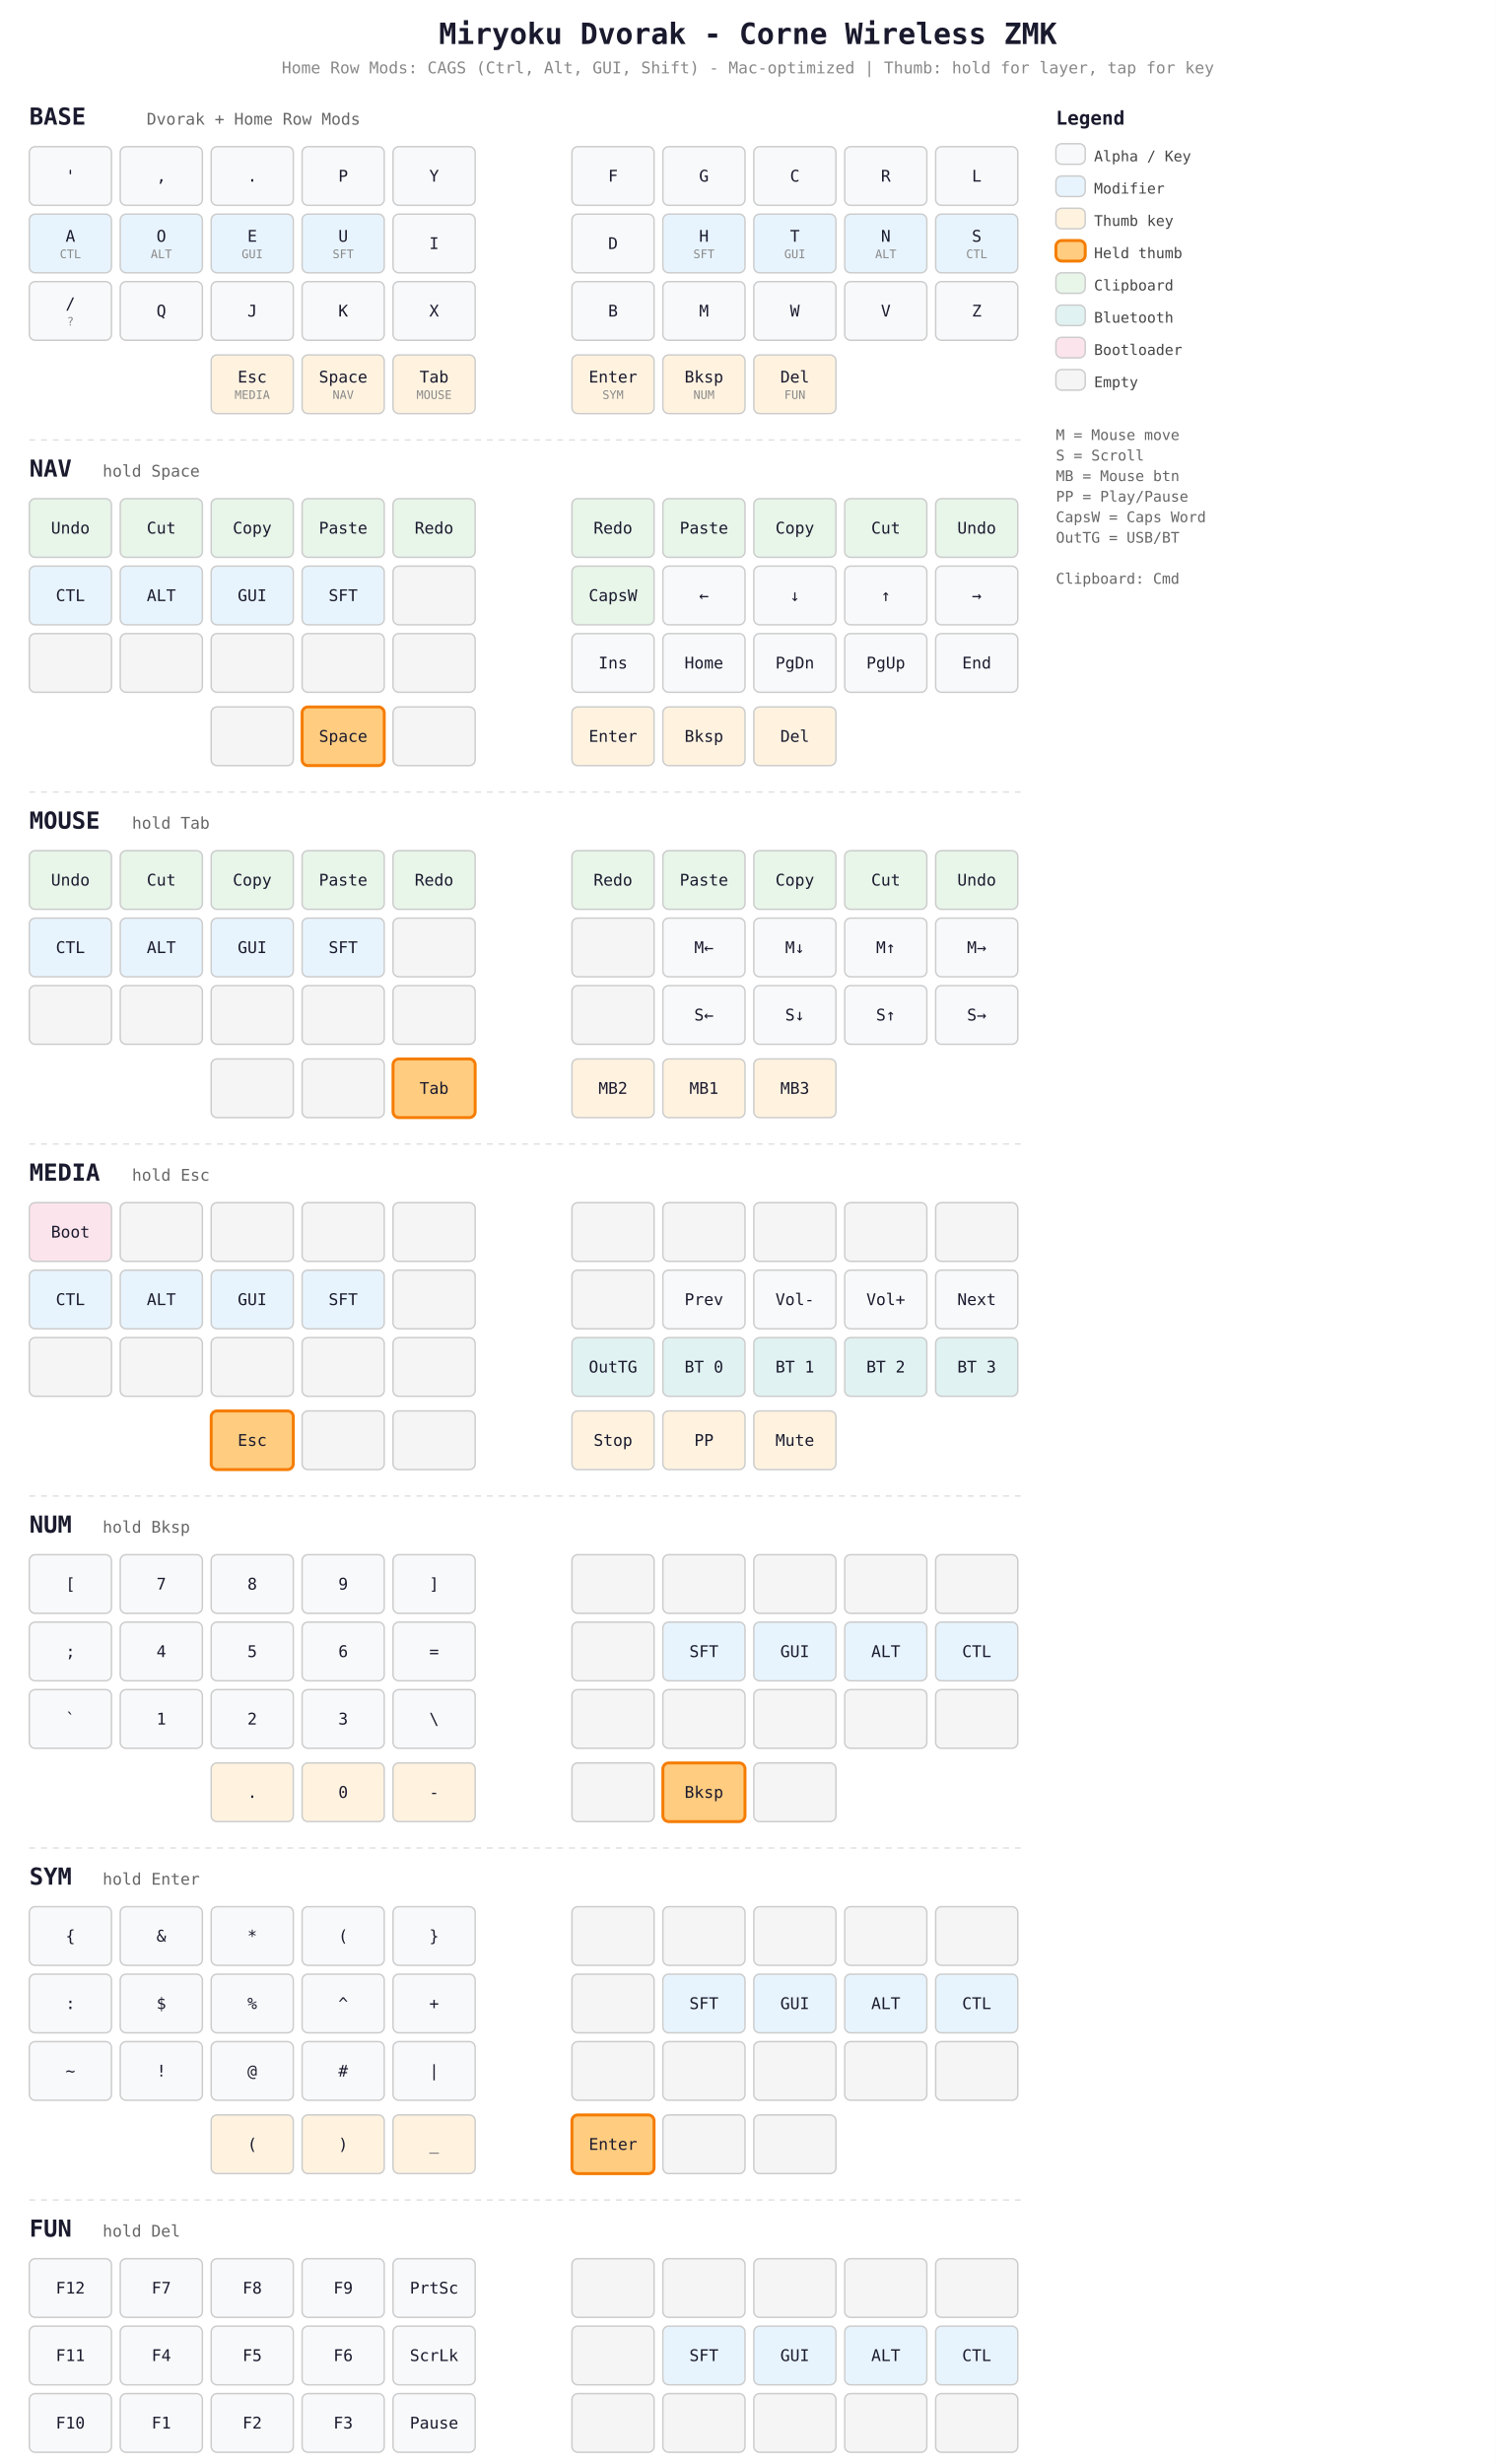
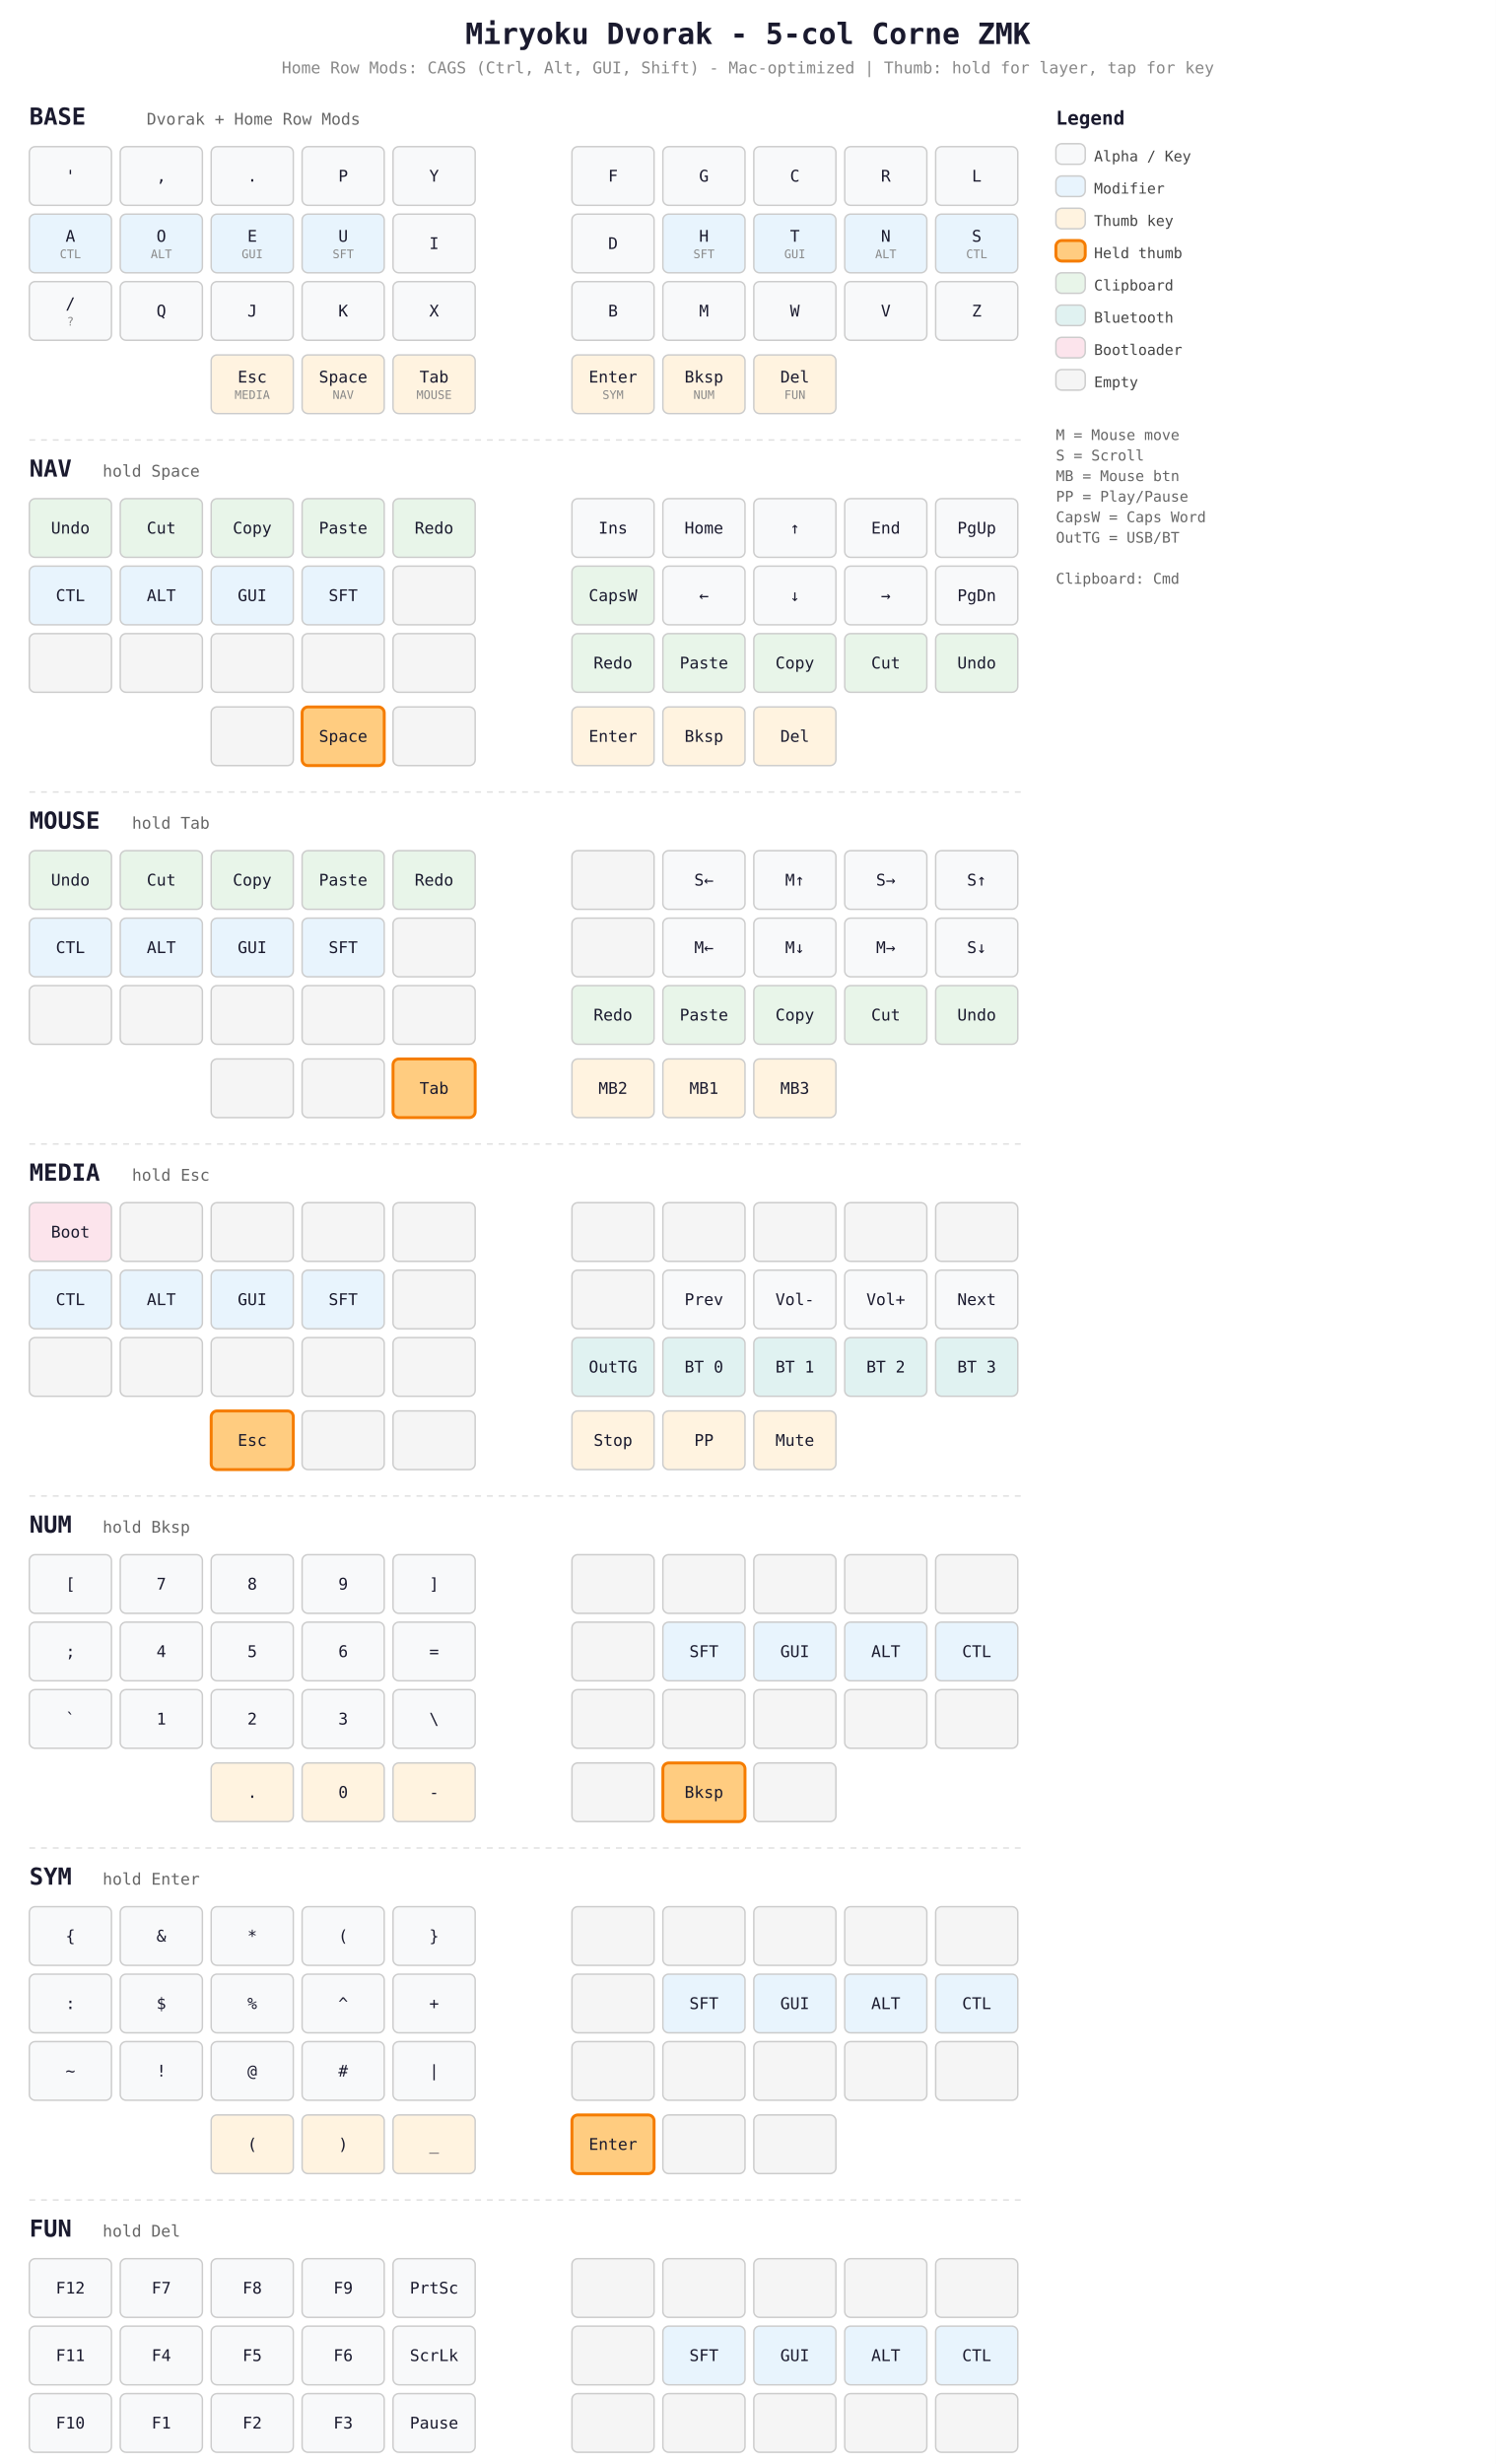
<svg xmlns="http://www.w3.org/2000/svg" viewBox="0 0 1020 1680" font-family="monospace, Menlo, Consolas" font-size="11">
  <style>
    .layer-title { font-size: 16px; font-weight: bold; fill: #1a1a2e; }
    .layer-subtitle { font-size: 11px; fill: #666; }
    .key { stroke: #ccc; stroke-width: 1; rx: 4; ry: 4; }
    .key-base { fill: #f8f9fa; }
    .key-mod { fill: #e8f4fd; }
    .key-thumb { fill: #fff3e0; }
    .key-thumb-active { fill: #ffcc80; stroke: #f57c00; stroke-width: 2; }
    .key-action { fill: #e8f5e9; }
    .key-empty { fill: #f5f5f5; }
    .key-danger { fill: #fce4ec; }
    .key-bt { fill: #e0f2f1; }
    .key-label { fill: #1a1a2e; font-size: 11px; text-anchor: middle; dominant-baseline: central; }
    .key-sub { fill: #888; font-size: 8px; text-anchor: middle; }
    .separator { stroke: #e0e0e0; stroke-width: 1; stroke-dasharray: 4,4; }
  </style>
  <rect width="1020" height="1680" fill="#fff" />
-   <text x="510" y="30" text-anchor="middle" font-size="20" font-weight="bold" fill="#1a1a2e">Miryoku Dvorak - Corne Wireless ZMK</text>
+   <text x="510" y="30" text-anchor="middle" font-size="20" font-weight="bold" fill="#1a1a2e">Miryoku Dvorak - 5-col Corne ZMK</text>
  <text x="510" y="50" text-anchor="middle" font-size="11" fill="#888">Home Row Mods: CAGS (Ctrl, Alt, GUI, Shift) - Mac-optimized | Thumb: hold for layer, tap for key</text>
  <g transform="translate(20, 70)">
    <text class="layer-title" x="0" y="15">BASE</text>
    <text class="layer-subtitle" x="80" y="15">Dvorak + Home Row Mods</text>
    <rect class="key key-base" x="0" y="30" width="56" height="40" />
    <text class="key-label" x="28" y="50">'</text>
    <rect class="key key-base" x="62" y="30" width="56" height="40" />
    <text class="key-label" x="90" y="50">,</text>
    <rect class="key key-base" x="124" y="30" width="56" height="40" />
    <text class="key-label" x="152" y="50">.</text>
    <rect class="key key-base" x="186" y="30" width="56" height="40" />
    <text class="key-label" x="214" y="50">P</text>
    <rect class="key key-base" x="248" y="30" width="56" height="40" />
    <text class="key-label" x="276" y="50">Y</text>
    <rect class="key key-base" x="370" y="30" width="56" height="40" />
    <text class="key-label" x="398" y="50">F</text>
    <rect class="key key-base" x="432" y="30" width="56" height="40" />
    <text class="key-label" x="460" y="50">G</text>
    <rect class="key key-base" x="494" y="30" width="56" height="40" />
    <text class="key-label" x="522" y="50">C</text>
    <rect class="key key-base" x="556" y="30" width="56" height="40" />
    <text class="key-label" x="584" y="50">R</text>
    <rect class="key key-base" x="618" y="30" width="56" height="40" />
    <text class="key-label" x="646" y="50">L</text>
    <rect class="key key-mod" x="0" y="76" width="56" height="40" />
    <text class="key-label" x="28" y="91">A</text>
    <text class="key-sub" x="28" y="106">CTL</text>
    <rect class="key key-mod" x="62" y="76" width="56" height="40" />
    <text class="key-label" x="90" y="91">O</text>
    <text class="key-sub" x="90" y="106">ALT</text>
    <rect class="key key-mod" x="124" y="76" width="56" height="40" />
    <text class="key-label" x="152" y="91">E</text>
    <text class="key-sub" x="152" y="106">GUI</text>
    <rect class="key key-mod" x="186" y="76" width="56" height="40" />
    <text class="key-label" x="214" y="91">U</text>
    <text class="key-sub" x="214" y="106">SFT</text>
    <rect class="key key-base" x="248" y="76" width="56" height="40" />
    <text class="key-label" x="276" y="96">I</text>
    <rect class="key key-base" x="370" y="76" width="56" height="40" />
    <text class="key-label" x="398" y="96">D</text>
    <rect class="key key-mod" x="432" y="76" width="56" height="40" />
    <text class="key-label" x="460" y="91">H</text>
    <text class="key-sub" x="460" y="106">SFT</text>
    <rect class="key key-mod" x="494" y="76" width="56" height="40" />
    <text class="key-label" x="522" y="91">T</text>
    <text class="key-sub" x="522" y="106">GUI</text>
    <rect class="key key-mod" x="556" y="76" width="56" height="40" />
    <text class="key-label" x="584" y="91">N</text>
    <text class="key-sub" x="584" y="106">ALT</text>
    <rect class="key key-mod" x="618" y="76" width="56" height="40" />
    <text class="key-label" x="646" y="91">S</text>
    <text class="key-sub" x="646" y="106">CTL</text>
    <rect class="key key-base" x="0" y="122" width="56" height="40" />
    <text class="key-label" x="28" y="137">/</text>
    <text class="key-sub" x="28" y="152">?</text>
    <rect class="key key-base" x="62" y="122" width="56" height="40" />
    <text class="key-label" x="90" y="142">Q</text>
    <rect class="key key-base" x="124" y="122" width="56" height="40" />
    <text class="key-label" x="152" y="142">J</text>
    <rect class="key key-base" x="186" y="122" width="56" height="40" />
    <text class="key-label" x="214" y="142">K</text>
    <rect class="key key-base" x="248" y="122" width="56" height="40" />
    <text class="key-label" x="276" y="142">X</text>
    <rect class="key key-base" x="370" y="122" width="56" height="40" />
    <text class="key-label" x="398" y="142">B</text>
    <rect class="key key-base" x="432" y="122" width="56" height="40" />
    <text class="key-label" x="460" y="142">M</text>
    <rect class="key key-base" x="494" y="122" width="56" height="40" />
    <text class="key-label" x="522" y="142">W</text>
    <rect class="key key-base" x="556" y="122" width="56" height="40" />
    <text class="key-label" x="584" y="142">V</text>
    <rect class="key key-base" x="618" y="122" width="56" height="40" />
    <text class="key-label" x="646" y="142">Z</text>
    <rect class="key key-thumb" x="124" y="172" width="56" height="40" />
    <text class="key-label" x="152" y="187">Esc</text>
    <text class="key-sub" x="152" y="202">MEDIA</text>
    <rect class="key key-thumb" x="186" y="172" width="56" height="40" />
    <text class="key-label" x="214" y="187">Space</text>
    <text class="key-sub" x="214" y="202">NAV</text>
    <rect class="key key-thumb" x="248" y="172" width="56" height="40" />
    <text class="key-label" x="276" y="187">Tab</text>
    <text class="key-sub" x="276" y="202">MOUSE</text>
    <rect class="key key-thumb" x="370" y="172" width="56" height="40" />
    <text class="key-label" x="398" y="187">Enter</text>
    <text class="key-sub" x="398" y="202">SYM</text>
    <rect class="key key-thumb" x="432" y="172" width="56" height="40" />
    <text class="key-label" x="460" y="187">Bksp</text>
    <text class="key-sub" x="460" y="202">NUM</text>
    <rect class="key key-thumb" x="494" y="172" width="56" height="40" />
    <text class="key-label" x="522" y="187">Del</text>
    <text class="key-sub" x="522" y="202">FUN</text>
  </g>
  <line class="separator" x1="20" y1="300" x2="700" y2="300" />
  <g transform="translate(20, 310)">
    <text class="layer-title" x="0" y="15">NAV</text>
    <text class="layer-subtitle" x="50" y="15">hold Space</text>
    <rect class="key key-action" x="0" y="30" width="56" height="40" />
    <text class="key-label" x="28" y="50">Undo</text>
    <rect class="key key-action" x="62" y="30" width="56" height="40" />
    <text class="key-label" x="90" y="50">Cut</text>
    <rect class="key key-action" x="124" y="30" width="56" height="40" />
    <text class="key-label" x="152" y="50">Copy</text>
    <rect class="key key-action" x="186" y="30" width="56" height="40" />
    <text class="key-label" x="214" y="50">Paste</text>
    <rect class="key key-action" x="248" y="30" width="56" height="40" />
    <text class="key-label" x="276" y="50">Redo</text>
-     <rect class="key key-action" x="370" y="30" width="56" height="40" />
-     <text class="key-label" x="398" y="50">Redo</text>
-     <rect class="key key-action" x="432" y="30" width="56" height="40" />
-     <text class="key-label" x="460" y="50">Paste</text>
-     <rect class="key key-action" x="494" y="30" width="56" height="40" />
-     <text class="key-label" x="522" y="50">Copy</text>
-     <rect class="key key-action" x="556" y="30" width="56" height="40" />
-     <text class="key-label" x="584" y="50">Cut</text>
-     <rect class="key key-action" x="618" y="30" width="56" height="40" />
-     <text class="key-label" x="646" y="50">Undo</text>
+     <rect class="key key-base" x="370" y="30" width="56" height="40" />
+     <text class="key-label" x="398" y="50">Ins</text>
+     <rect class="key key-base" x="432" y="30" width="56" height="40" />
+     <text class="key-label" x="460" y="50">Home</text>
+     <rect class="key key-base" x="494" y="30" width="56" height="40" />
+     <text class="key-label" x="522" y="50">↑</text>
+     <rect class="key key-base" x="556" y="30" width="56" height="40" />
+     <text class="key-label" x="584" y="50">End</text>
+     <rect class="key key-base" x="618" y="30" width="56" height="40" />
+     <text class="key-label" x="646" y="50">PgUp</text>
    <rect class="key key-mod" x="0" y="76" width="56" height="40" />
    <text class="key-label" x="28" y="96">CTL</text>
    <rect class="key key-mod" x="62" y="76" width="56" height="40" />
    <text class="key-label" x="90" y="96">ALT</text>
    <rect class="key key-mod" x="124" y="76" width="56" height="40" />
    <text class="key-label" x="152" y="96">GUI</text>
    <rect class="key key-mod" x="186" y="76" width="56" height="40" />
    <text class="key-label" x="214" y="96">SFT</text>
    <rect class="key key-empty" x="248" y="76" width="56" height="40" />
    <rect class="key key-action" x="370" y="76" width="56" height="40" />
    <text class="key-label" x="398" y="96">CapsW</text>
    <rect class="key key-base" x="432" y="76" width="56" height="40" />
    <text class="key-label" x="460" y="96">←</text>
    <rect class="key key-base" x="494" y="76" width="56" height="40" />
    <text class="key-label" x="522" y="96">↓</text>
    <rect class="key key-base" x="556" y="76" width="56" height="40" />
-     <text class="key-label" x="584" y="96">↑</text>
+     <text class="key-label" x="584" y="96">→</text>
    <rect class="key key-base" x="618" y="76" width="56" height="40" />
-     <text class="key-label" x="646" y="96">→</text>
+     <text class="key-label" x="646" y="96">PgDn</text>
    <rect class="key key-empty" x="0" y="122" width="56" height="40" />
    <rect class="key key-empty" x="62" y="122" width="56" height="40" />
    <rect class="key key-empty" x="124" y="122" width="56" height="40" />
    <rect class="key key-empty" x="186" y="122" width="56" height="40" />
    <rect class="key key-empty" x="248" y="122" width="56" height="40" />
-     <rect class="key key-base" x="370" y="122" width="56" height="40" />
-     <text class="key-label" x="398" y="142">Ins</text>
-     <rect class="key key-base" x="432" y="122" width="56" height="40" />
-     <text class="key-label" x="460" y="142">Home</text>
-     <rect class="key key-base" x="494" y="122" width="56" height="40" />
-     <text class="key-label" x="522" y="142">PgDn</text>
-     <rect class="key key-base" x="556" y="122" width="56" height="40" />
-     <text class="key-label" x="584" y="142">PgUp</text>
-     <rect class="key key-base" x="618" y="122" width="56" height="40" />
-     <text class="key-label" x="646" y="142">End</text>
+     <rect class="key key-action" x="370" y="122" width="56" height="40" />
+     <text class="key-label" x="398" y="142">Redo</text>
+     <rect class="key key-action" x="432" y="122" width="56" height="40" />
+     <text class="key-label" x="460" y="142">Paste</text>
+     <rect class="key key-action" x="494" y="122" width="56" height="40" />
+     <text class="key-label" x="522" y="142">Copy</text>
+     <rect class="key key-action" x="556" y="122" width="56" height="40" />
+     <text class="key-label" x="584" y="142">Cut</text>
+     <rect class="key key-action" x="618" y="122" width="56" height="40" />
+     <text class="key-label" x="646" y="142">Undo</text>
    <rect class="key key-empty" x="124" y="172" width="56" height="40" />
    <rect class="key key-thumb-active" x="186" y="172" width="56" height="40" />
    <text class="key-label" x="214" y="192">Space</text>
    <rect class="key key-empty" x="248" y="172" width="56" height="40" />
    <rect class="key key-thumb" x="370" y="172" width="56" height="40" />
    <text class="key-label" x="398" y="192">Enter</text>
    <rect class="key key-thumb" x="432" y="172" width="56" height="40" />
    <text class="key-label" x="460" y="192">Bksp</text>
    <rect class="key key-thumb" x="494" y="172" width="56" height="40" />
    <text class="key-label" x="522" y="192">Del</text>
  </g>
  <line class="separator" x1="20" y1="540" x2="700" y2="540" />
  <g transform="translate(20, 550)">
    <text class="layer-title" x="0" y="15">MOUSE</text>
    <text class="layer-subtitle" x="70" y="15">hold Tab</text>
    <rect class="key key-action" x="0" y="30" width="56" height="40" />
    <text class="key-label" x="28" y="50">Undo</text>
    <rect class="key key-action" x="62" y="30" width="56" height="40" />
    <text class="key-label" x="90" y="50">Cut</text>
    <rect class="key key-action" x="124" y="30" width="56" height="40" />
    <text class="key-label" x="152" y="50">Copy</text>
    <rect class="key key-action" x="186" y="30" width="56" height="40" />
    <text class="key-label" x="214" y="50">Paste</text>
    <rect class="key key-action" x="248" y="30" width="56" height="40" />
    <text class="key-label" x="276" y="50">Redo</text>
-     <rect class="key key-action" x="370" y="30" width="56" height="40" />
-     <text class="key-label" x="398" y="50">Redo</text>
-     <rect class="key key-action" x="432" y="30" width="56" height="40" />
-     <text class="key-label" x="460" y="50">Paste</text>
-     <rect class="key key-action" x="494" y="30" width="56" height="40" />
-     <text class="key-label" x="522" y="50">Copy</text>
-     <rect class="key key-action" x="556" y="30" width="56" height="40" />
-     <text class="key-label" x="584" y="50">Cut</text>
-     <rect class="key key-action" x="618" y="30" width="56" height="40" />
-     <text class="key-label" x="646" y="50">Undo</text>
+     <rect class="key key-empty" x="370" y="30" width="56" height="40" />
+     <rect class="key key-base" x="432" y="30" width="56" height="40" />
+     <text class="key-label" x="460" y="50">S←</text>
+     <rect class="key key-base" x="494" y="30" width="56" height="40" />
+     <text class="key-label" x="522" y="50">M↑</text>
+     <rect class="key key-base" x="556" y="30" width="56" height="40" />
+     <text class="key-label" x="584" y="50">S→</text>
+     <rect class="key key-base" x="618" y="30" width="56" height="40" />
+     <text class="key-label" x="646" y="50">S↑</text>
    <rect class="key key-mod" x="0" y="76" width="56" height="40" />
    <text class="key-label" x="28" y="96">CTL</text>
    <rect class="key key-mod" x="62" y="76" width="56" height="40" />
    <text class="key-label" x="90" y="96">ALT</text>
    <rect class="key key-mod" x="124" y="76" width="56" height="40" />
    <text class="key-label" x="152" y="96">GUI</text>
    <rect class="key key-mod" x="186" y="76" width="56" height="40" />
    <text class="key-label" x="214" y="96">SFT</text>
    <rect class="key key-empty" x="248" y="76" width="56" height="40" />
    <rect class="key key-empty" x="370" y="76" width="56" height="40" />
    <rect class="key key-base" x="432" y="76" width="56" height="40" />
    <text class="key-label" x="460" y="96">M←</text>
    <rect class="key key-base" x="494" y="76" width="56" height="40" />
    <text class="key-label" x="522" y="96">M↓</text>
    <rect class="key key-base" x="556" y="76" width="56" height="40" />
-     <text class="key-label" x="584" y="96">M↑</text>
+     <text class="key-label" x="584" y="96">M→</text>
    <rect class="key key-base" x="618" y="76" width="56" height="40" />
-     <text class="key-label" x="646" y="96">M→</text>
+     <text class="key-label" x="646" y="96">S↓</text>
    <rect class="key key-empty" x="0" y="122" width="56" height="40" />
    <rect class="key key-empty" x="62" y="122" width="56" height="40" />
    <rect class="key key-empty" x="124" y="122" width="56" height="40" />
    <rect class="key key-empty" x="186" y="122" width="56" height="40" />
    <rect class="key key-empty" x="248" y="122" width="56" height="40" />
-     <rect class="key key-empty" x="370" y="122" width="56" height="40" />
-     <rect class="key key-base" x="432" y="122" width="56" height="40" />
-     <text class="key-label" x="460" y="142">S←</text>
-     <rect class="key key-base" x="494" y="122" width="56" height="40" />
-     <text class="key-label" x="522" y="142">S↓</text>
-     <rect class="key key-base" x="556" y="122" width="56" height="40" />
-     <text class="key-label" x="584" y="142">S↑</text>
-     <rect class="key key-base" x="618" y="122" width="56" height="40" />
-     <text class="key-label" x="646" y="142">S→</text>
+     <rect class="key key-action" x="370" y="122" width="56" height="40" />
+     <text class="key-label" x="398" y="142">Redo</text>
+     <rect class="key key-action" x="432" y="122" width="56" height="40" />
+     <text class="key-label" x="460" y="142">Paste</text>
+     <rect class="key key-action" x="494" y="122" width="56" height="40" />
+     <text class="key-label" x="522" y="142">Copy</text>
+     <rect class="key key-action" x="556" y="122" width="56" height="40" />
+     <text class="key-label" x="584" y="142">Cut</text>
+     <rect class="key key-action" x="618" y="122" width="56" height="40" />
+     <text class="key-label" x="646" y="142">Undo</text>
    <rect class="key key-empty" x="124" y="172" width="56" height="40" />
    <rect class="key key-empty" x="186" y="172" width="56" height="40" />
    <rect class="key key-thumb-active" x="248" y="172" width="56" height="40" />
    <text class="key-label" x="276" y="192">Tab</text>
    <rect class="key key-thumb" x="370" y="172" width="56" height="40" />
    <text class="key-label" x="398" y="192">MB2</text>
    <rect class="key key-thumb" x="432" y="172" width="56" height="40" />
    <text class="key-label" x="460" y="192">MB1</text>
    <rect class="key key-thumb" x="494" y="172" width="56" height="40" />
    <text class="key-label" x="522" y="192">MB3</text>
  </g>
  <line class="separator" x1="20" y1="780" x2="700" y2="780" />
  <g transform="translate(20, 790)">
    <text class="layer-title" x="0" y="15">MEDIA</text>
    <text class="layer-subtitle" x="70" y="15">hold Esc</text>
    <rect class="key key-danger" x="0" y="30" width="56" height="40" />
    <text class="key-label" x="28" y="50">Boot</text>
    <rect class="key key-empty" x="62" y="30" width="56" height="40" />
    <rect class="key key-empty" x="124" y="30" width="56" height="40" />
    <rect class="key key-empty" x="186" y="30" width="56" height="40" />
    <rect class="key key-empty" x="248" y="30" width="56" height="40" />
    <rect class="key key-empty" x="370" y="30" width="56" height="40" />
    <rect class="key key-empty" x="432" y="30" width="56" height="40" />
    <rect class="key key-empty" x="494" y="30" width="56" height="40" />
    <rect class="key key-empty" x="556" y="30" width="56" height="40" />
    <rect class="key key-empty" x="618" y="30" width="56" height="40" />
    <rect class="key key-mod" x="0" y="76" width="56" height="40" />
    <text class="key-label" x="28" y="96">CTL</text>
    <rect class="key key-mod" x="62" y="76" width="56" height="40" />
    <text class="key-label" x="90" y="96">ALT</text>
    <rect class="key key-mod" x="124" y="76" width="56" height="40" />
    <text class="key-label" x="152" y="96">GUI</text>
    <rect class="key key-mod" x="186" y="76" width="56" height="40" />
    <text class="key-label" x="214" y="96">SFT</text>
    <rect class="key key-empty" x="248" y="76" width="56" height="40" />
    <rect class="key key-empty" x="370" y="76" width="56" height="40" />
    <rect class="key key-base" x="432" y="76" width="56" height="40" />
    <text class="key-label" x="460" y="96">Prev</text>
    <rect class="key key-base" x="494" y="76" width="56" height="40" />
    <text class="key-label" x="522" y="96">Vol-</text>
    <rect class="key key-base" x="556" y="76" width="56" height="40" />
    <text class="key-label" x="584" y="96">Vol+</text>
    <rect class="key key-base" x="618" y="76" width="56" height="40" />
    <text class="key-label" x="646" y="96">Next</text>
    <rect class="key key-empty" x="0" y="122" width="56" height="40" />
    <rect class="key key-empty" x="62" y="122" width="56" height="40" />
    <rect class="key key-empty" x="124" y="122" width="56" height="40" />
    <rect class="key key-empty" x="186" y="122" width="56" height="40" />
    <rect class="key key-empty" x="248" y="122" width="56" height="40" />
    <rect class="key key-bt" x="370" y="122" width="56" height="40" />
    <text class="key-label" x="398" y="142">OutTG</text>
    <rect class="key key-bt" x="432" y="122" width="56" height="40" />
    <text class="key-label" x="460" y="142">BT 0</text>
    <rect class="key key-bt" x="494" y="122" width="56" height="40" />
    <text class="key-label" x="522" y="142">BT 1</text>
    <rect class="key key-bt" x="556" y="122" width="56" height="40" />
    <text class="key-label" x="584" y="142">BT 2</text>
    <rect class="key key-bt" x="618" y="122" width="56" height="40" />
    <text class="key-label" x="646" y="142">BT 3</text>
    <rect class="key key-thumb-active" x="124" y="172" width="56" height="40" />
    <text class="key-label" x="152" y="192">Esc</text>
    <rect class="key key-empty" x="186" y="172" width="56" height="40" />
    <rect class="key key-empty" x="248" y="172" width="56" height="40" />
    <rect class="key key-thumb" x="370" y="172" width="56" height="40" />
    <text class="key-label" x="398" y="192">Stop</text>
    <rect class="key key-thumb" x="432" y="172" width="56" height="40" />
    <text class="key-label" x="460" y="192">PP</text>
    <rect class="key key-thumb" x="494" y="172" width="56" height="40" />
    <text class="key-label" x="522" y="192">Mute</text>
  </g>
  <line class="separator" x1="20" y1="1020" x2="700" y2="1020" />
  <g transform="translate(20, 1030)">
    <text class="layer-title" x="0" y="15">NUM</text>
    <text class="layer-subtitle" x="50" y="15">hold Bksp</text>
    <rect class="key key-base" x="0" y="30" width="56" height="40" />
    <text class="key-label" x="28" y="50">[</text>
    <rect class="key key-base" x="62" y="30" width="56" height="40" />
    <text class="key-label" x="90" y="50">7</text>
    <rect class="key key-base" x="124" y="30" width="56" height="40" />
    <text class="key-label" x="152" y="50">8</text>
    <rect class="key key-base" x="186" y="30" width="56" height="40" />
    <text class="key-label" x="214" y="50">9</text>
    <rect class="key key-base" x="248" y="30" width="56" height="40" />
    <text class="key-label" x="276" y="50">]</text>
    <rect class="key key-empty" x="370" y="30" width="56" height="40" />
    <rect class="key key-empty" x="432" y="30" width="56" height="40" />
    <rect class="key key-empty" x="494" y="30" width="56" height="40" />
    <rect class="key key-empty" x="556" y="30" width="56" height="40" />
    <rect class="key key-empty" x="618" y="30" width="56" height="40" />
    <rect class="key key-base" x="0" y="76" width="56" height="40" />
    <text class="key-label" x="28" y="96">;</text>
    <rect class="key key-base" x="62" y="76" width="56" height="40" />
    <text class="key-label" x="90" y="96">4</text>
    <rect class="key key-base" x="124" y="76" width="56" height="40" />
    <text class="key-label" x="152" y="96">5</text>
    <rect class="key key-base" x="186" y="76" width="56" height="40" />
    <text class="key-label" x="214" y="96">6</text>
    <rect class="key key-base" x="248" y="76" width="56" height="40" />
    <text class="key-label" x="276" y="96">=</text>
    <rect class="key key-empty" x="370" y="76" width="56" height="40" />
    <rect class="key key-mod" x="432" y="76" width="56" height="40" />
    <text class="key-label" x="460" y="96">SFT</text>
    <rect class="key key-mod" x="494" y="76" width="56" height="40" />
    <text class="key-label" x="522" y="96">GUI</text>
    <rect class="key key-mod" x="556" y="76" width="56" height="40" />
    <text class="key-label" x="584" y="96">ALT</text>
    <rect class="key key-mod" x="618" y="76" width="56" height="40" />
    <text class="key-label" x="646" y="96">CTL</text>
    <rect class="key key-base" x="0" y="122" width="56" height="40" />
    <text class="key-label" x="28" y="142">`</text>
    <rect class="key key-base" x="62" y="122" width="56" height="40" />
    <text class="key-label" x="90" y="142">1</text>
    <rect class="key key-base" x="124" y="122" width="56" height="40" />
    <text class="key-label" x="152" y="142">2</text>
    <rect class="key key-base" x="186" y="122" width="56" height="40" />
    <text class="key-label" x="214" y="142">3</text>
    <rect class="key key-base" x="248" y="122" width="56" height="40" />
    <text class="key-label" x="276" y="142">\</text>
    <rect class="key key-empty" x="370" y="122" width="56" height="40" />
    <rect class="key key-empty" x="432" y="122" width="56" height="40" />
    <rect class="key key-empty" x="494" y="122" width="56" height="40" />
    <rect class="key key-empty" x="556" y="122" width="56" height="40" />
    <rect class="key key-empty" x="618" y="122" width="56" height="40" />
    <rect class="key key-thumb" x="124" y="172" width="56" height="40" />
    <text class="key-label" x="152" y="192">.</text>
    <rect class="key key-thumb" x="186" y="172" width="56" height="40" />
    <text class="key-label" x="214" y="192">0</text>
    <rect class="key key-thumb" x="248" y="172" width="56" height="40" />
    <text class="key-label" x="276" y="192">-</text>
    <rect class="key key-empty" x="370" y="172" width="56" height="40" />
    <rect class="key key-thumb-active" x="432" y="172" width="56" height="40" />
    <text class="key-label" x="460" y="192">Bksp</text>
    <rect class="key key-empty" x="494" y="172" width="56" height="40" />
  </g>
  <line class="separator" x1="20" y1="1260" x2="700" y2="1260" />
  <g transform="translate(20, 1270)">
    <text class="layer-title" x="0" y="15">SYM</text>
    <text class="layer-subtitle" x="50" y="15">hold Enter</text>
    <rect class="key key-base" x="0" y="30" width="56" height="40" />
    <text class="key-label" x="28" y="50">{</text>
    <rect class="key key-base" x="62" y="30" width="56" height="40" />
    <text class="key-label" x="90" y="50">&amp;</text>
    <rect class="key key-base" x="124" y="30" width="56" height="40" />
    <text class="key-label" x="152" y="50">*</text>
    <rect class="key key-base" x="186" y="30" width="56" height="40" />
    <text class="key-label" x="214" y="50">(</text>
    <rect class="key key-base" x="248" y="30" width="56" height="40" />
    <text class="key-label" x="276" y="50">}</text>
    <rect class="key key-empty" x="370" y="30" width="56" height="40" />
    <rect class="key key-empty" x="432" y="30" width="56" height="40" />
    <rect class="key key-empty" x="494" y="30" width="56" height="40" />
    <rect class="key key-empty" x="556" y="30" width="56" height="40" />
    <rect class="key key-empty" x="618" y="30" width="56" height="40" />
    <rect class="key key-base" x="0" y="76" width="56" height="40" />
    <text class="key-label" x="28" y="96">:</text>
    <rect class="key key-base" x="62" y="76" width="56" height="40" />
    <text class="key-label" x="90" y="96">$</text>
    <rect class="key key-base" x="124" y="76" width="56" height="40" />
    <text class="key-label" x="152" y="96">%</text>
    <rect class="key key-base" x="186" y="76" width="56" height="40" />
    <text class="key-label" x="214" y="96">^</text>
    <rect class="key key-base" x="248" y="76" width="56" height="40" />
    <text class="key-label" x="276" y="96">+</text>
    <rect class="key key-empty" x="370" y="76" width="56" height="40" />
    <rect class="key key-mod" x="432" y="76" width="56" height="40" />
    <text class="key-label" x="460" y="96">SFT</text>
    <rect class="key key-mod" x="494" y="76" width="56" height="40" />
    <text class="key-label" x="522" y="96">GUI</text>
    <rect class="key key-mod" x="556" y="76" width="56" height="40" />
    <text class="key-label" x="584" y="96">ALT</text>
    <rect class="key key-mod" x="618" y="76" width="56" height="40" />
    <text class="key-label" x="646" y="96">CTL</text>
    <rect class="key key-base" x="0" y="122" width="56" height="40" />
    <text class="key-label" x="28" y="142">~</text>
    <rect class="key key-base" x="62" y="122" width="56" height="40" />
    <text class="key-label" x="90" y="142">!</text>
    <rect class="key key-base" x="124" y="122" width="56" height="40" />
    <text class="key-label" x="152" y="142">@</text>
    <rect class="key key-base" x="186" y="122" width="56" height="40" />
    <text class="key-label" x="214" y="142">#</text>
    <rect class="key key-base" x="248" y="122" width="56" height="40" />
    <text class="key-label" x="276" y="142">|</text>
    <rect class="key key-empty" x="370" y="122" width="56" height="40" />
    <rect class="key key-empty" x="432" y="122" width="56" height="40" />
    <rect class="key key-empty" x="494" y="122" width="56" height="40" />
    <rect class="key key-empty" x="556" y="122" width="56" height="40" />
    <rect class="key key-empty" x="618" y="122" width="56" height="40" />
    <rect class="key key-thumb" x="124" y="172" width="56" height="40" />
    <text class="key-label" x="152" y="192">(</text>
    <rect class="key key-thumb" x="186" y="172" width="56" height="40" />
    <text class="key-label" x="214" y="192">)</text>
    <rect class="key key-thumb" x="248" y="172" width="56" height="40" />
    <text class="key-label" x="276" y="192">_</text>
    <rect class="key key-thumb-active" x="370" y="172" width="56" height="40" />
    <text class="key-label" x="398" y="192">Enter</text>
    <rect class="key key-empty" x="432" y="172" width="56" height="40" />
    <rect class="key key-empty" x="494" y="172" width="56" height="40" />
  </g>
  <line class="separator" x1="20" y1="1500" x2="700" y2="1500" />
  <g transform="translate(20, 1510)">
    <text class="layer-title" x="0" y="15">FUN</text>
    <text class="layer-subtitle" x="50" y="15">hold Del</text>
    <rect class="key key-base" x="0" y="30" width="56" height="40" />
    <text class="key-label" x="28" y="50">F12</text>
    <rect class="key key-base" x="62" y="30" width="56" height="40" />
    <text class="key-label" x="90" y="50">F7</text>
    <rect class="key key-base" x="124" y="30" width="56" height="40" />
    <text class="key-label" x="152" y="50">F8</text>
    <rect class="key key-base" x="186" y="30" width="56" height="40" />
    <text class="key-label" x="214" y="50">F9</text>
    <rect class="key key-base" x="248" y="30" width="56" height="40" />
    <text class="key-label" x="276" y="50">PrtSc</text>
    <rect class="key key-empty" x="370" y="30" width="56" height="40" />
    <rect class="key key-empty" x="432" y="30" width="56" height="40" />
    <rect class="key key-empty" x="494" y="30" width="56" height="40" />
    <rect class="key key-empty" x="556" y="30" width="56" height="40" />
    <rect class="key key-empty" x="618" y="30" width="56" height="40" />
    <rect class="key key-base" x="0" y="76" width="56" height="40" />
    <text class="key-label" x="28" y="96">F11</text>
    <rect class="key key-base" x="62" y="76" width="56" height="40" />
    <text class="key-label" x="90" y="96">F4</text>
    <rect class="key key-base" x="124" y="76" width="56" height="40" />
    <text class="key-label" x="152" y="96">F5</text>
    <rect class="key key-base" x="186" y="76" width="56" height="40" />
    <text class="key-label" x="214" y="96">F6</text>
    <rect class="key key-base" x="248" y="76" width="56" height="40" />
    <text class="key-label" x="276" y="96">ScrLk</text>
    <rect class="key key-empty" x="370" y="76" width="56" height="40" />
    <rect class="key key-mod" x="432" y="76" width="56" height="40" />
    <text class="key-label" x="460" y="96">SFT</text>
    <rect class="key key-mod" x="494" y="76" width="56" height="40" />
    <text class="key-label" x="522" y="96">GUI</text>
    <rect class="key key-mod" x="556" y="76" width="56" height="40" />
    <text class="key-label" x="584" y="96">ALT</text>
    <rect class="key key-mod" x="618" y="76" width="56" height="40" />
    <text class="key-label" x="646" y="96">CTL</text>
    <rect class="key key-base" x="0" y="122" width="56" height="40" />
    <text class="key-label" x="28" y="142">F10</text>
    <rect class="key key-base" x="62" y="122" width="56" height="40" />
    <text class="key-label" x="90" y="142">F1</text>
    <rect class="key key-base" x="124" y="122" width="56" height="40" />
    <text class="key-label" x="152" y="142">F2</text>
    <rect class="key key-base" x="186" y="122" width="56" height="40" />
    <text class="key-label" x="214" y="142">F3</text>
    <rect class="key key-base" x="248" y="122" width="56" height="40" />
    <text class="key-label" x="276" y="142">Pause</text>
    <rect class="key key-empty" x="370" y="122" width="56" height="40" />
    <rect class="key key-empty" x="432" y="122" width="56" height="40" />
    <rect class="key key-empty" x="494" y="122" width="56" height="40" />
    <rect class="key key-empty" x="556" y="122" width="56" height="40" />
    <rect class="key key-empty" x="618" y="122" width="56" height="40" />
    <rect class="key key-thumb" x="124" y="172" width="56" height="40" />
    <text class="key-label" x="152" y="192">App</text>
    <rect class="key key-thumb" x="186" y="172" width="56" height="40" />
    <text class="key-label" x="214" y="192">Space</text>
    <rect class="key key-thumb" x="248" y="172" width="56" height="40" />
    <text class="key-label" x="276" y="192">Tab</text>
    <rect class="key key-empty" x="370" y="172" width="56" height="40" />
    <rect class="key key-empty" x="432" y="172" width="56" height="40" />
    <rect class="key key-thumb-active" x="494" y="172" width="56" height="40" />
    <text class="key-label" x="522" y="192">Del</text>
  </g>
  <g transform="translate(720, 70)">
    <text font-size="13" font-weight="bold" fill="#1a1a2e" x="0" y="15">Legend</text>
    <rect class="key key-base" x="0" y="28" width="20" height="14" />
    <text font-size="10" fill="#444" x="26" y="40">Alpha / Key</text>
    <rect class="key key-mod" x="0" y="50" width="20" height="14" />
    <text font-size="10" fill="#444" x="26" y="62">Modifier</text>
    <rect class="key key-thumb" x="0" y="72" width="20" height="14" />
    <text font-size="10" fill="#444" x="26" y="84">Thumb key</text>
    <rect class="key key-thumb-active" x="0" y="94" width="20" height="14" />
    <text font-size="10" fill="#444" x="26" y="106">Held thumb</text>
    <rect class="key key-action" x="0" y="116" width="20" height="14" />
    <text font-size="10" fill="#444" x="26" y="128">Clipboard</text>
    <rect class="key key-bt" x="0" y="138" width="20" height="14" />
    <text font-size="10" fill="#444" x="26" y="150">Bluetooth</text>
    <rect class="key key-danger" x="0" y="160" width="20" height="14" />
    <text font-size="10" fill="#444" x="26" y="172">Bootloader</text>
    <rect class="key key-empty" x="0" y="182" width="20" height="14" />
    <text font-size="10" fill="#444" x="26" y="194">Empty</text>
    <text font-size="10" fill="#666" x="0" y="230">M = Mouse move</text>
    <text font-size="10" fill="#666" x="0" y="244">S = Scroll</text>
    <text font-size="10" fill="#666" x="0" y="258">MB = Mouse btn</text>
    <text font-size="10" fill="#666" x="0" y="272">PP = Play/Pause</text>
    <text font-size="10" fill="#666" x="0" y="286">CapsW = Caps Word</text>
    <text font-size="10" fill="#666" x="0" y="300">OutTG = USB/BT</text>
    <text font-size="10" fill="#666" x="0" y="328">Clipboard: Cmd</text>
  </g>
</svg>
